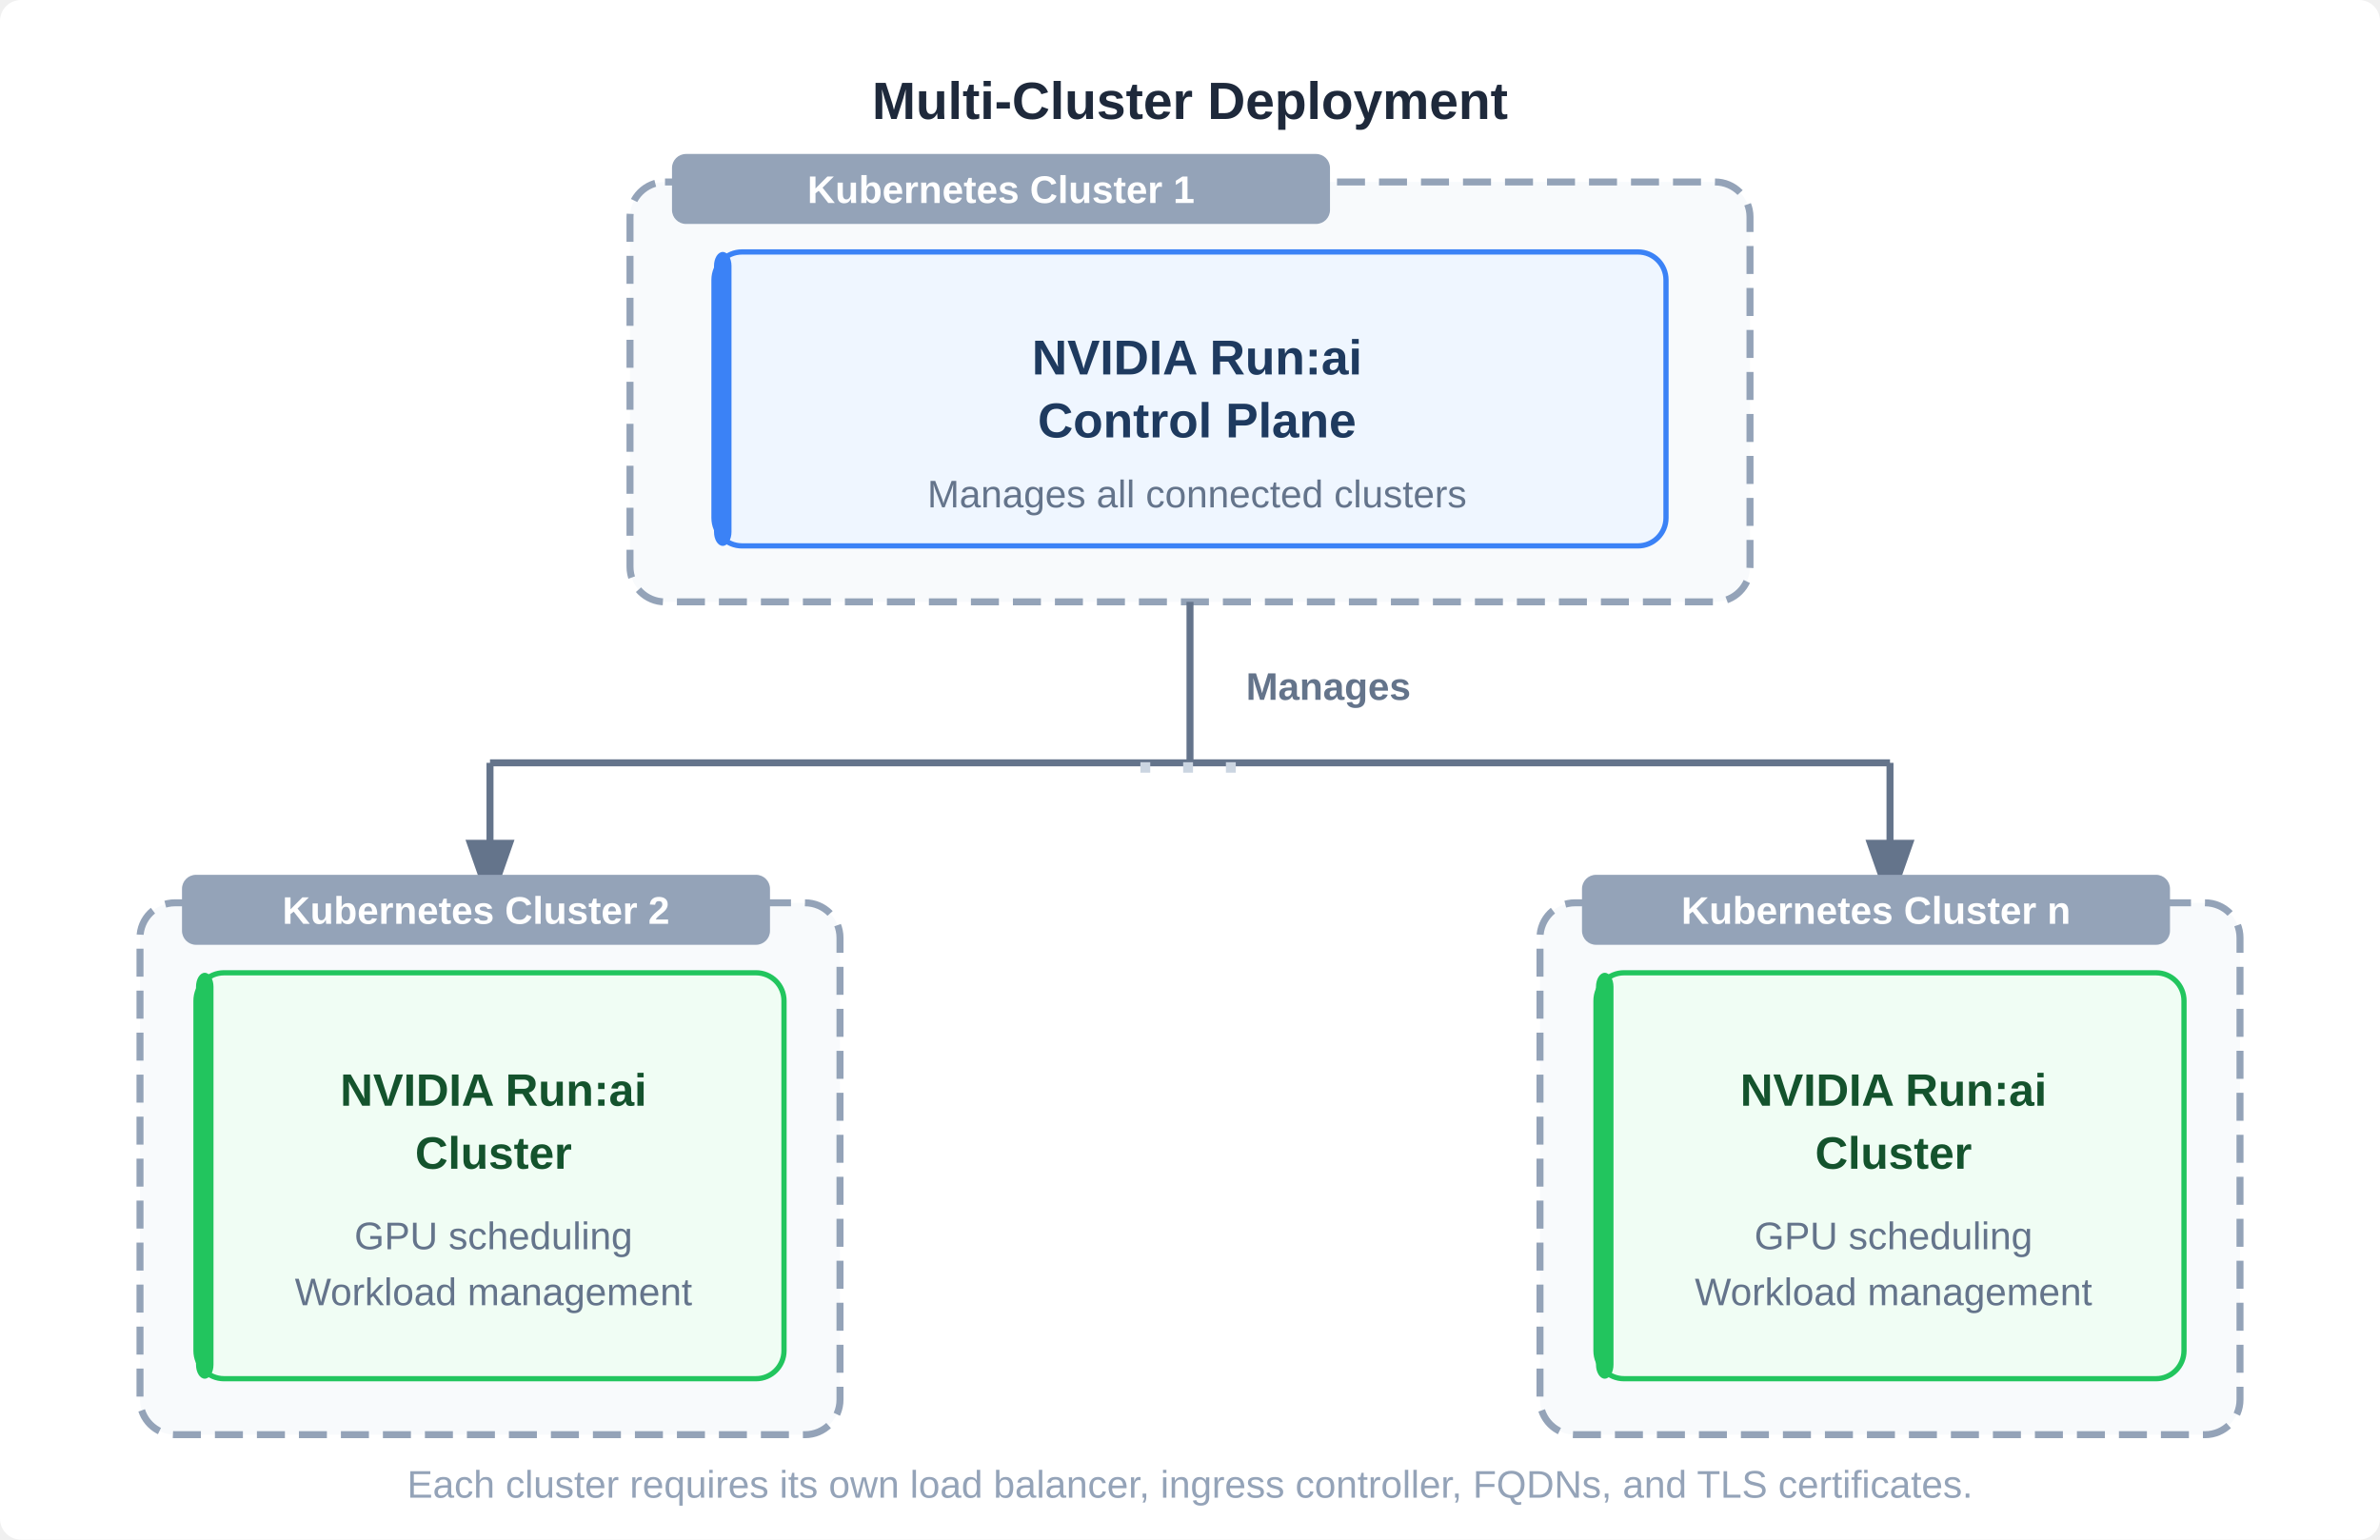
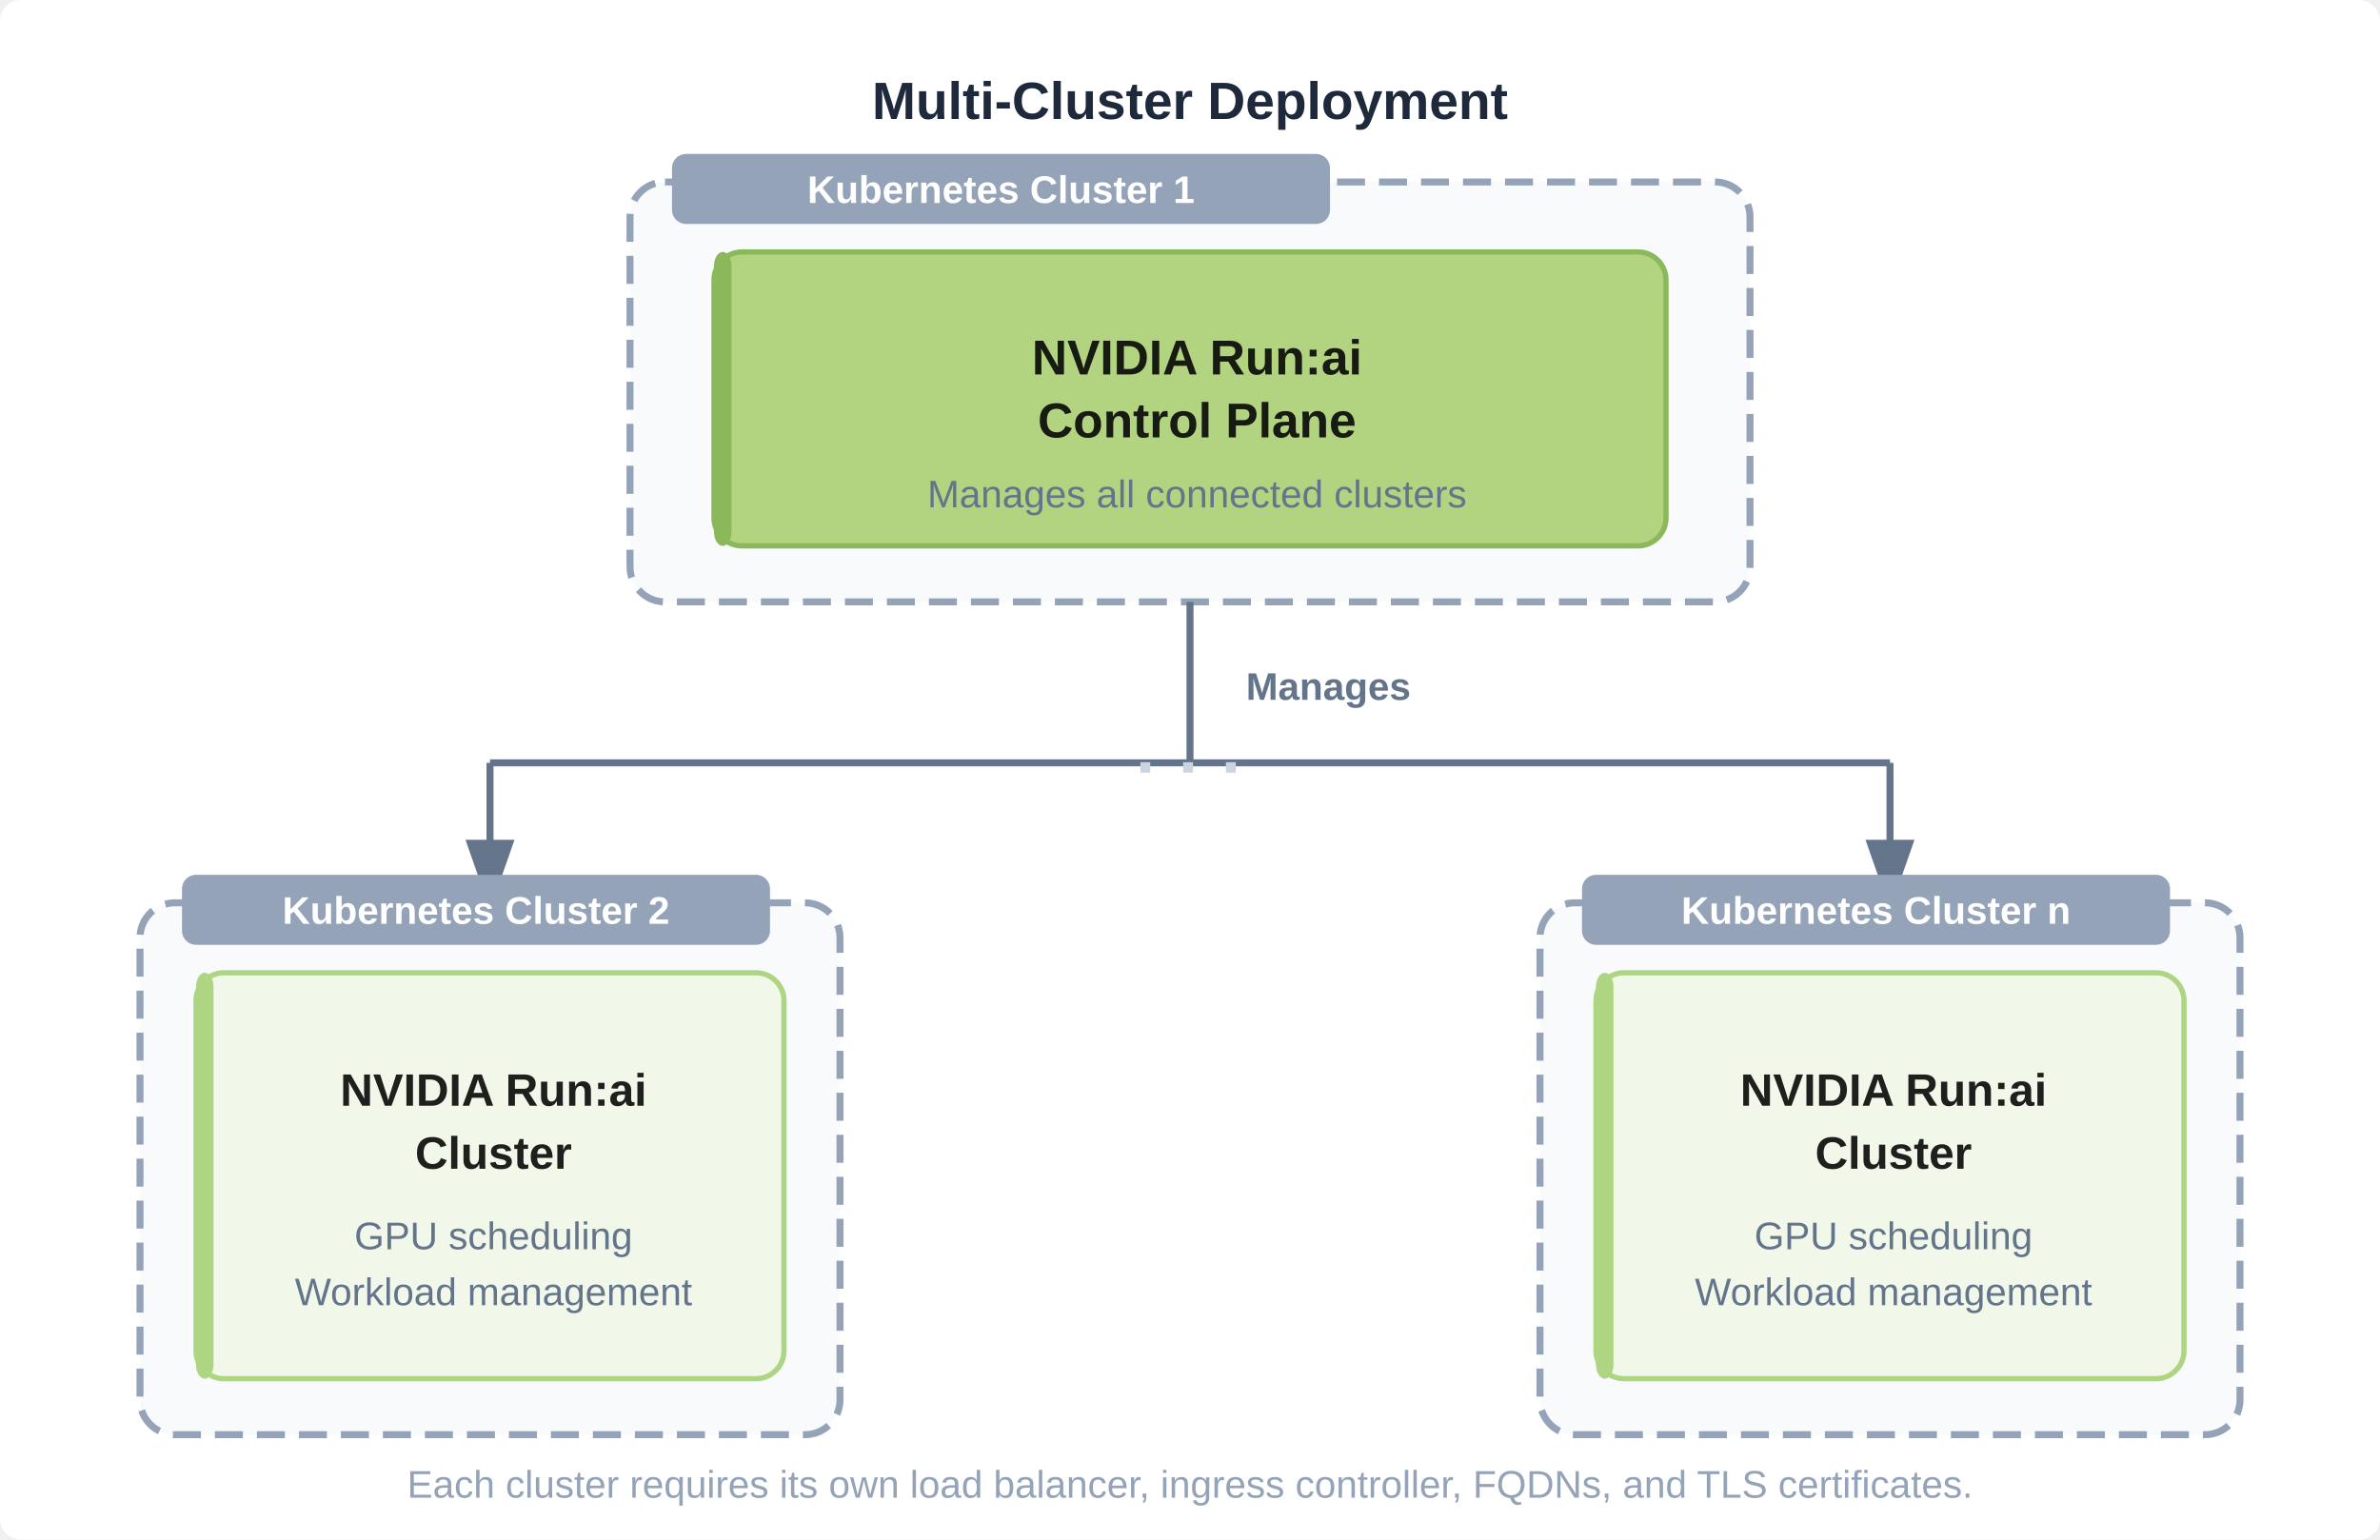
<svg xmlns="http://www.w3.org/2000/svg" viewBox="0 0 680 440" width="680" height="440">
  <defs>
    <style>
      text { font-family: 'Segoe UI', Arial, sans-serif; }
    </style>
    <marker id="arrowhead" markerWidth="10" markerHeight="7" refX="9" refY="3.5" orient="auto">
      <polygon points="0 0, 10 3.5, 0 7" fill="#64748B" />
    </marker>
  </defs>
  <rect width="680" height="440" fill="#FFFFFF" rx="6" />
  <text x="340" y="34" text-anchor="middle" font-size="15" font-weight="700" fill="#1E293B">Multi-Cluster Deployment</text>
  <rect x="180" y="52" width="320" height="120" rx="10" fill="#F8FAFC" stroke="#94A3B8" stroke-width="2" stroke-dasharray="8 4" />
  <rect x="192" y="44" width="188" height="20" rx="4" fill="#94A3B8" />
  <text x="286" y="58" text-anchor="middle" font-size="11" font-weight="600" fill="#FFFFFF">Kubernetes Cluster 1</text>
-   <rect x="204" y="72" width="272" height="84" rx="8" fill="#EFF6FF" stroke="#3B82F6" stroke-width="1.5" />
-   <rect x="204" y="72" width="5" height="84" rx="4" fill="#3B82F6" />
-   <text x="342" y="107" text-anchor="middle" font-size="14" font-weight="700" fill="#1E3A5F">NVIDIA Run:ai</text>
-   <text x="342" y="125" text-anchor="middle" font-size="14" font-weight="700" fill="#1E3A5F">Control Plane</text>
+   <rect x="204" y="72" width="272" height="84" rx="8" fill="#B2D380" stroke="#8BB85B" stroke-width="1.5" />
+   <rect x="204" y="72" width="5" height="84" rx="4" fill="#8BB85B" />
+   <text x="342" y="107" text-anchor="middle" font-size="14" font-weight="700" fill="#000000" fill-opacity="0.87">NVIDIA Run:ai</text>
+   <text x="342" y="125" text-anchor="middle" font-size="14" font-weight="700" fill="#000000" fill-opacity="0.87">Control Plane</text>
  <text x="342" y="145" text-anchor="middle" font-size="11" fill="#64748B">Manages all connected clusters</text>
  <line x1="340" y1="172" x2="340" y2="218" stroke="#64748B" stroke-width="2" />
  <text x="356" y="200" font-size="11" font-weight="600" fill="#64748B">Manages</text>
  <line x1="140" y1="218" x2="540" y2="218" stroke="#64748B" stroke-width="2" />
  <line x1="140" y1="218" x2="140" y2="258" stroke="#64748B" stroke-width="2" marker-end="url(#arrowhead)" />
  <line x1="540" y1="218" x2="540" y2="258" stroke="#64748B" stroke-width="2" marker-end="url(#arrowhead)" />
  <text x="340" y="226" text-anchor="middle" font-size="20" font-weight="700" fill="#CBD5E1">· · ·</text>
  <rect x="40" y="258" width="200" height="152" rx="10" fill="#F8FAFC" stroke="#94A3B8" stroke-width="2" stroke-dasharray="8 4" />
  <rect x="52" y="250" width="168" height="20" rx="4" fill="#94A3B8" />
  <text x="136" y="264" text-anchor="middle" font-size="11" font-weight="600" fill="#FFFFFF">Kubernetes Cluster 2</text>
-   <rect x="56" y="278" width="168" height="116" rx="8" fill="#F0FDF4" stroke="#22C55E" stroke-width="1.5" />
-   <rect x="56" y="278" width="5" height="116" rx="4" fill="#22C55E" />
-   <text x="141" y="316" text-anchor="middle" font-size="13" font-weight="700" fill="#14532D">NVIDIA Run:ai</text>
-   <text x="141" y="334" text-anchor="middle" font-size="13" font-weight="700" fill="#14532D">Cluster</text>
+   <rect x="56" y="278" width="168" height="116" rx="8" fill="#F1F8E9" stroke="#AED581" stroke-width="1.5" />
+   <rect x="56" y="278" width="5" height="116" rx="4" fill="#AED581" />
+   <text x="141" y="316" text-anchor="middle" font-size="13" font-weight="700" fill="#000000" fill-opacity="0.87">NVIDIA Run:ai</text>
+   <text x="141" y="334" text-anchor="middle" font-size="13" font-weight="700" fill="#000000" fill-opacity="0.87">Cluster</text>
  <text x="141" y="357" text-anchor="middle" font-size="11" fill="#64748B">GPU scheduling</text>
  <text x="141" y="373" text-anchor="middle" font-size="11" fill="#64748B">Workload management</text>
  <rect x="440" y="258" width="200" height="152" rx="10" fill="#F8FAFC" stroke="#94A3B8" stroke-width="2" stroke-dasharray="8 4" />
  <rect x="452" y="250" width="168" height="20" rx="4" fill="#94A3B8" />
  <text x="536" y="264" text-anchor="middle" font-size="11" font-weight="600" fill="#FFFFFF">Kubernetes Cluster n</text>
-   <rect x="456" y="278" width="168" height="116" rx="8" fill="#F0FDF4" stroke="#22C55E" stroke-width="1.5" />
-   <rect x="456" y="278" width="5" height="116" rx="4" fill="#22C55E" />
-   <text x="541" y="316" text-anchor="middle" font-size="13" font-weight="700" fill="#14532D">NVIDIA Run:ai</text>
-   <text x="541" y="334" text-anchor="middle" font-size="13" font-weight="700" fill="#14532D">Cluster</text>
+   <rect x="456" y="278" width="168" height="116" rx="8" fill="#F1F8E9" stroke="#AED581" stroke-width="1.5" />
+   <rect x="456" y="278" width="5" height="116" rx="4" fill="#AED581" />
+   <text x="541" y="316" text-anchor="middle" font-size="13" font-weight="700" fill="#000000" fill-opacity="0.87">NVIDIA Run:ai</text>
+   <text x="541" y="334" text-anchor="middle" font-size="13" font-weight="700" fill="#000000" fill-opacity="0.87">Cluster</text>
  <text x="541" y="357" text-anchor="middle" font-size="11" fill="#64748B">GPU scheduling</text>
  <text x="541" y="373" text-anchor="middle" font-size="11" fill="#64748B">Workload management</text>
  <text x="340" y="428" text-anchor="middle" font-size="11" fill="#94A3B8">Each cluster requires its own load balancer, ingress controller, FQDNs, and TLS certificates.</text>
</svg>
